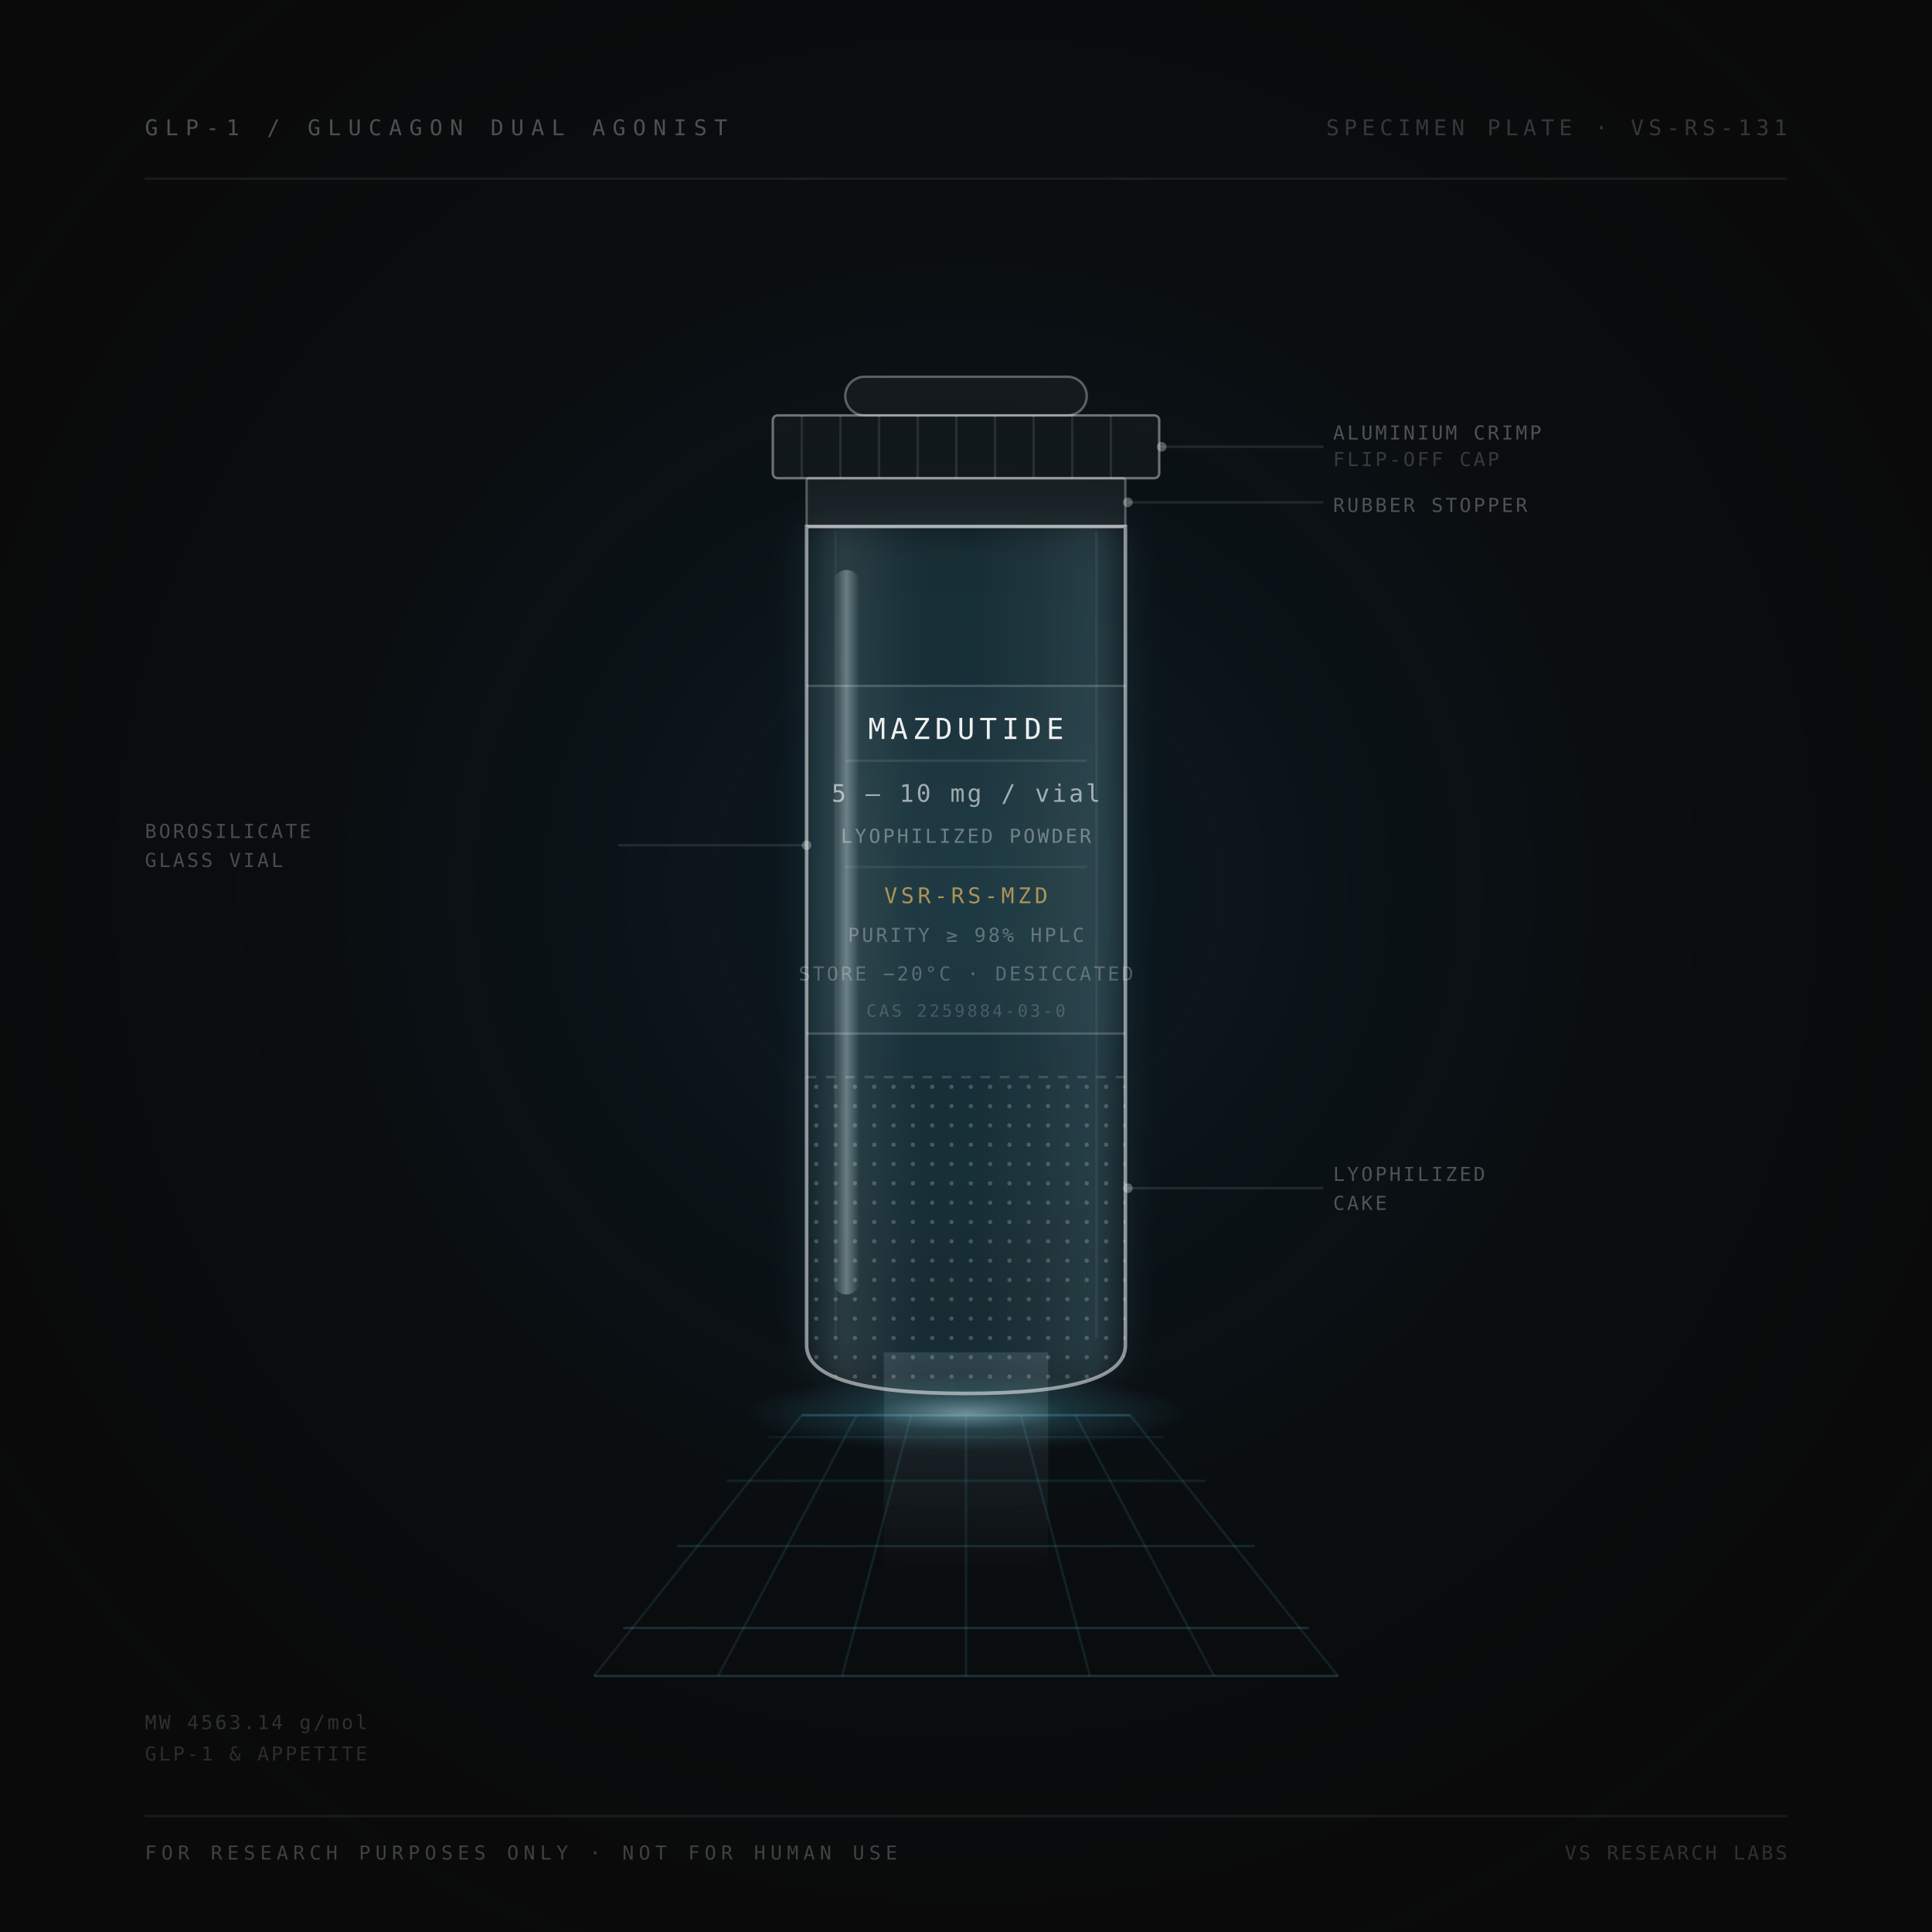
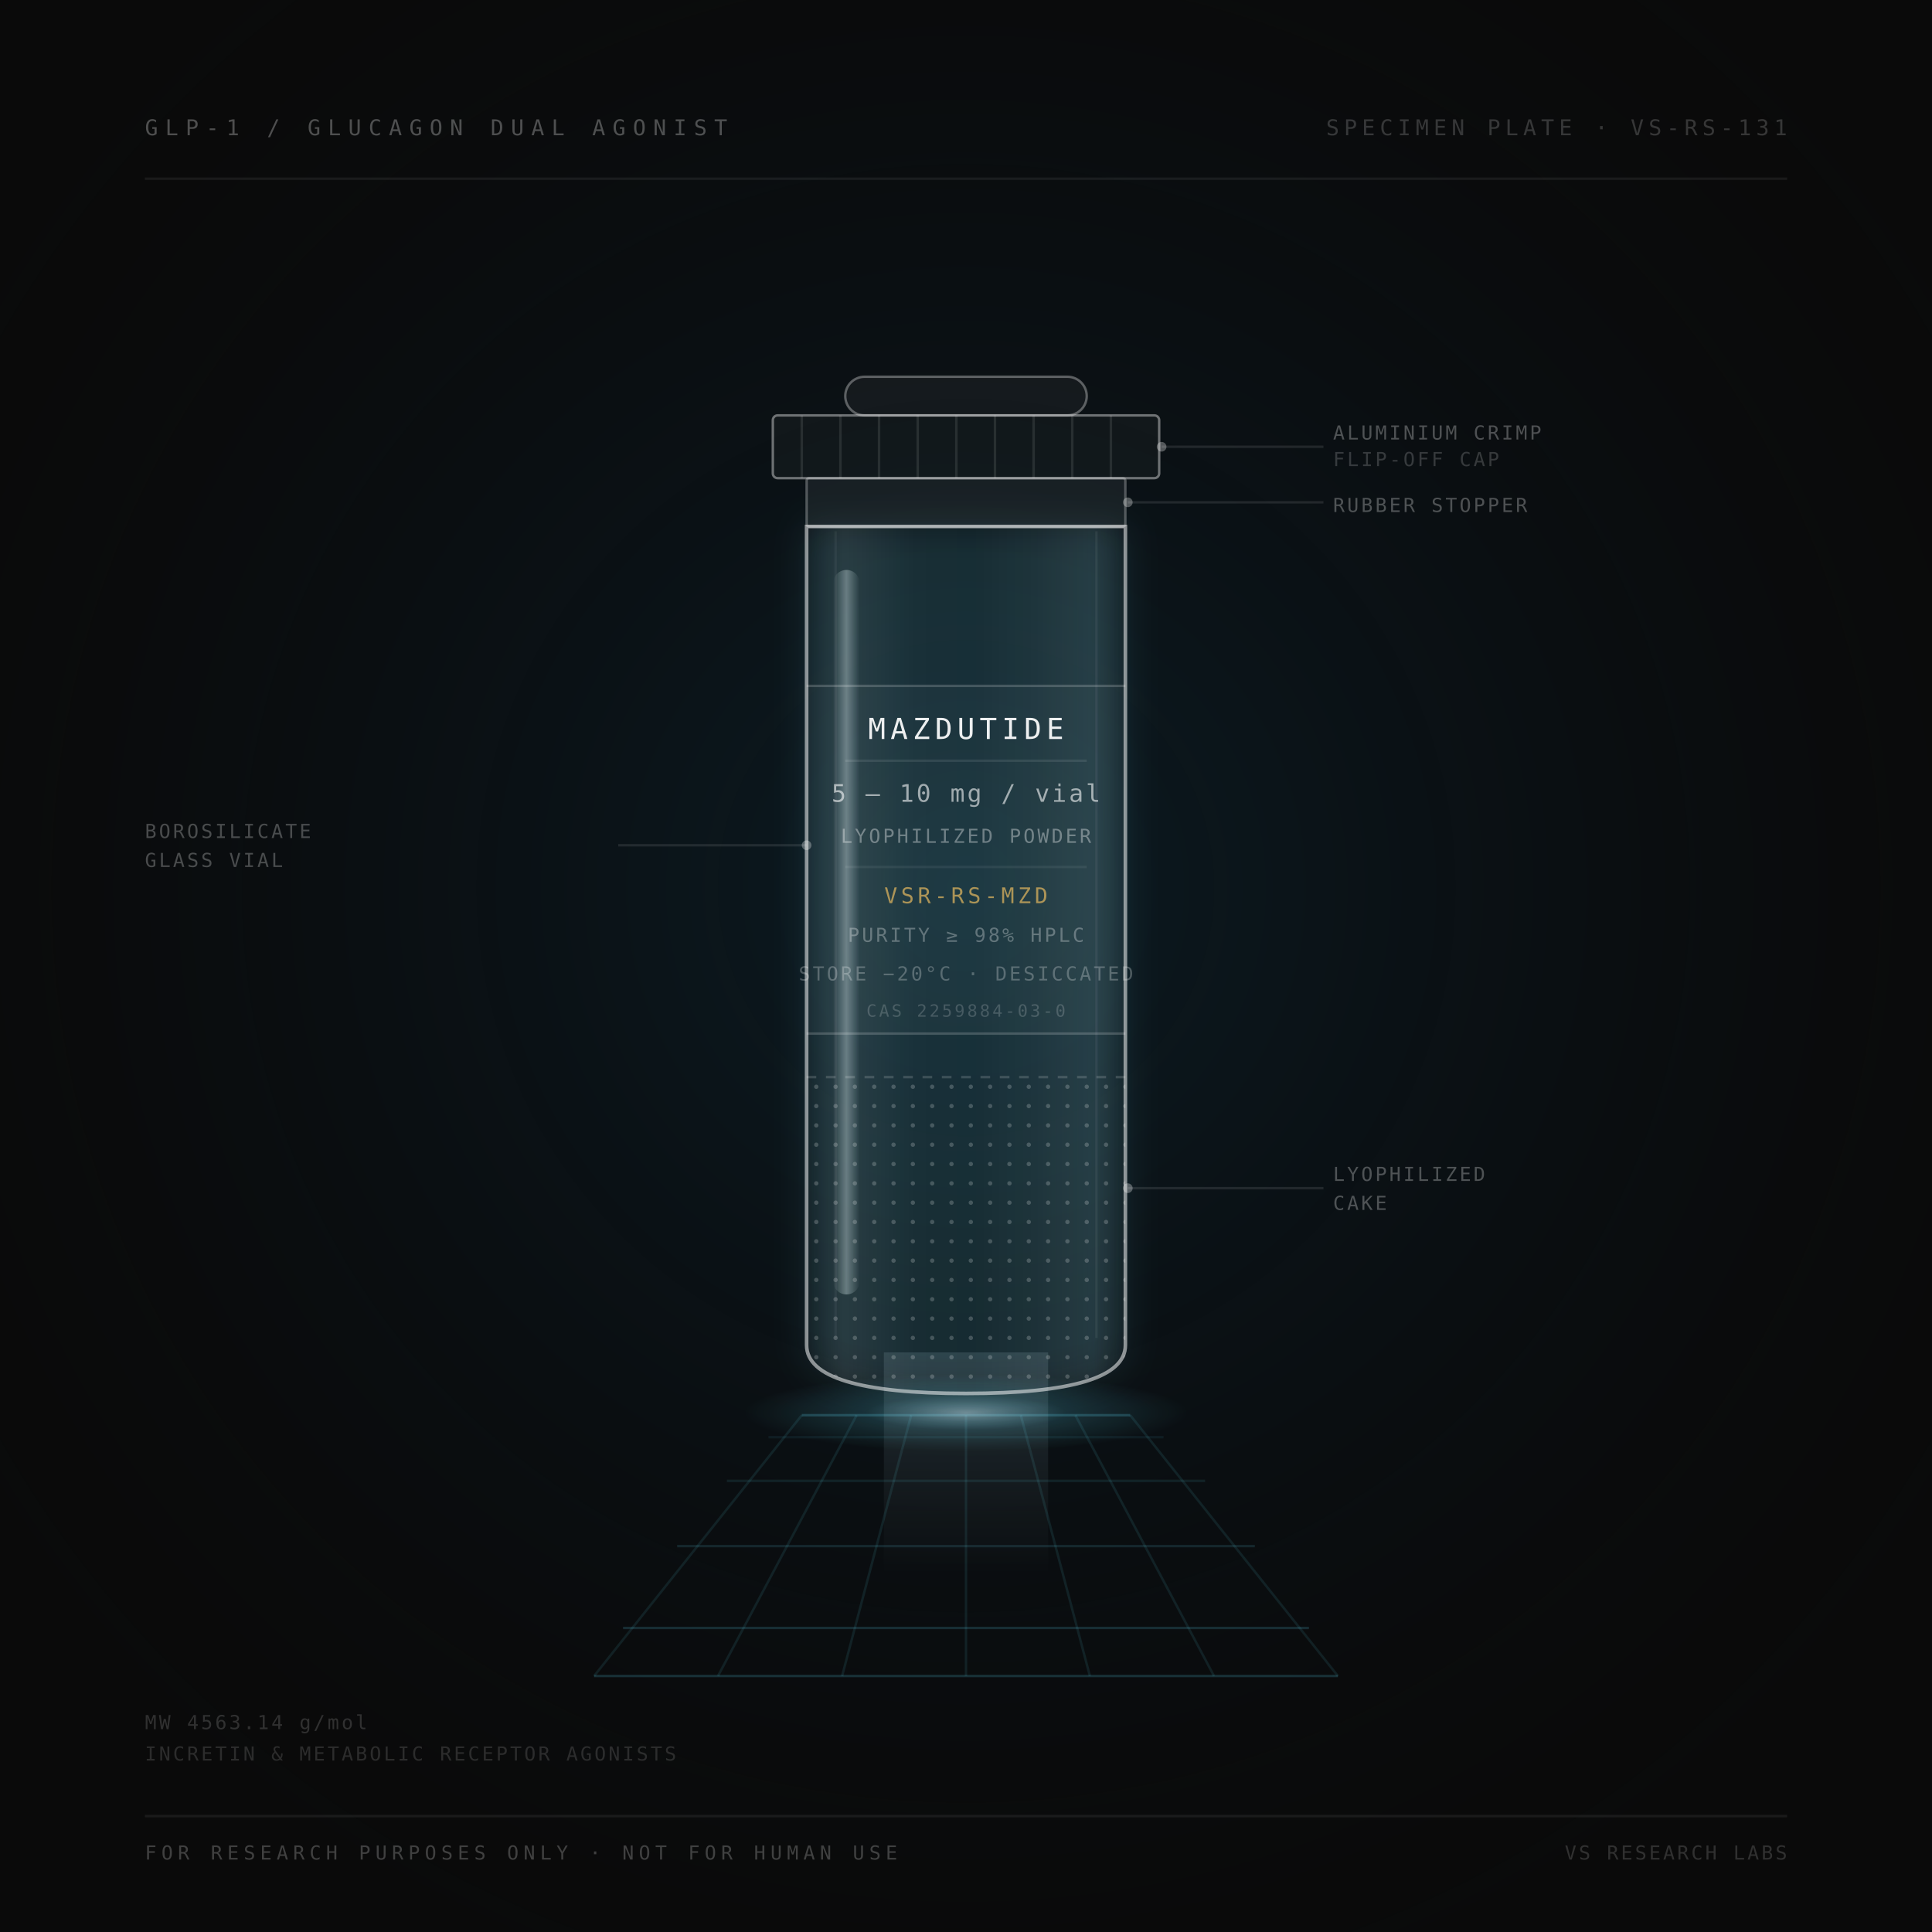
<svg xmlns="http://www.w3.org/2000/svg" viewBox="0 0 800 800">
  <defs>
    <pattern id="lyoDots" width="8" height="8" patternUnits="userSpaceOnUse">
      <circle cx="2" cy="2" r="0.9" fill="rgba(255,255,255,0.2)" />
    </pattern>
    <clipPath id="vialFill">
      <path d="M333 446 L333 557 Q333 576 400 576 Q467 576 467 557 L467 446 Z" />
    </clipPath>
    <radialGradient id="bgDepth" cx="0.5" cy="0.46" r="0.62">
      <stop offset="0" stop-color="#0e2a38" stop-opacity="0.55" />
      <stop offset="0.55" stop-color="#0a1822" stop-opacity="0.28" />
      <stop offset="1" stop-color="#0a0a0a" stop-opacity="0" />
    </radialGradient>
    <radialGradient id="floorPool" cx="0.5" cy="0.5" r="0.5">
      <stop offset="0" stop-color="#bfeffd" stop-opacity="0.5" />
      <stop offset="0.45" stop-color="#5EDDF6" stop-opacity="0.16" />
      <stop offset="1" stop-color="#5EDDF6" stop-opacity="0" />
    </radialGradient>
    <linearGradient id="glassBody" x1="0" y1="0" x2="1" y2="0">
      <stop offset="0" stop-color="#ffffff" stop-opacity="0.02" />
      <stop offset="0.12" stop-color="#ffffff" stop-opacity="0.085" />
      <stop offset="0.34" stop-color="#ffffff" stop-opacity="0.015" />
      <stop offset="0.52" stop-color="#ffffff" stop-opacity="0.008" />
      <stop offset="0.72" stop-color="#ffffff" stop-opacity="0.04" />
      <stop offset="0.9" stop-color="#cdeefb" stop-opacity="0.09" />
      <stop offset="1" stop-color="#ffffff" stop-opacity="0.02" />
    </linearGradient>
    <linearGradient id="spec" x1="0" y1="0" x2="1" y2="0">
      <stop offset="0" stop-color="#eafdff" stop-opacity="0" />
      <stop offset="0.5" stop-color="#eafdff" stop-opacity="0.55" />
      <stop offset="1" stop-color="#eafdff" stop-opacity="0" />
    </linearGradient>
    <linearGradient id="reflFade" x1="0" y1="0" x2="0" y2="1">
      <stop offset="0" stop-color="#cdeefb" stop-opacity="0.13" />
      <stop offset="1" stop-color="#cdeefb" stop-opacity="0" />
    </linearGradient>
    <filter id="vglow" x="-60%" y="-60%" width="220%" height="220%">
      <feGaussianBlur stdDeviation="7" />
    </filter>
  </defs>
  <rect width="800" height="800" fill="#0a0a0a" />
  <rect width="800" height="800" fill="url(#bgDepth)" />
  <line x1="60" y1="74" x2="740" y2="74" stroke="rgba(255,255,255,0.07)" stroke-width="1" />
  <text x="60" y="56" font-family="monospace" font-size="9" fill="rgba(255,255,255,0.28)" letter-spacing="3">GLP-1 / GLUCAGON DUAL AGONIST</text>
  <text x="740" y="56" font-family="monospace" font-size="9" fill="rgba(255,255,255,0.18)" letter-spacing="2" text-anchor="end">SPECIMEN PLATE · VS-RS-131</text>
  <g class="pad">
    <line x1="332" y1="586" x2="468" y2="586" stroke="#5EDDF6" stroke-opacity="0.22" stroke-width="1" />
    <line x1="332.0" y1="586" x2="246.0" y2="694" stroke="#5EDDF6" stroke-opacity="0.10" stroke-width="1" />
    <line x1="354.7" y1="586" x2="297.3" y2="694" stroke="#5EDDF6" stroke-opacity="0.10" stroke-width="1" />
    <line x1="377.3" y1="586" x2="348.7" y2="694" stroke="#5EDDF6" stroke-opacity="0.10" stroke-width="1" />
    <line x1="400.0" y1="586" x2="400.0" y2="694" stroke="#5EDDF6" stroke-opacity="0.10" stroke-width="1" />
    <line x1="422.7" y1="586" x2="451.3" y2="694" stroke="#5EDDF6" stroke-opacity="0.10" stroke-width="1" />
    <line x1="445.3" y1="586" x2="502.7" y2="694" stroke="#5EDDF6" stroke-opacity="0.10" stroke-width="1" />
    <line x1="468.0" y1="586" x2="554.0" y2="694" stroke="#5EDDF6" stroke-opacity="0.10" stroke-width="1" />
    <line x1="318.2" y1="595.1" x2="481.8" y2="595.1" stroke="#5EDDF6" stroke-opacity="0.071" stroke-width="1" />
    <line x1="301.0" y1="613.2" x2="499.0" y2="613.2" stroke="#5EDDF6" stroke-opacity="0.097" stroke-width="1" />
    <line x1="280.4" y1="640.2" x2="519.6" y2="640.2" stroke="#5EDDF6" stroke-opacity="0.128" stroke-width="1" />
    <line x1="258.0" y1="674.1" x2="542.0" y2="674.1" stroke="#5EDDF6" stroke-opacity="0.162" stroke-width="1" />
    <line x1="246.0" y1="694.0" x2="554.0" y2="694.0" stroke="#5EDDF6" stroke-opacity="0.180" stroke-width="1" />
  </g>
  <path d="M334 218 L334 557 Q334 577 400 577 Q466 577 466 557 L466 218 Z" fill="#5EDDF6" opacity="0.12" filter="url(#vglow)" />
  <ellipse cx="400" cy="585" rx="92" ry="16" fill="url(#floorPool)" />
  <rect x="366" y="560" width="68" height="92" fill="url(#reflFade)" />
  <rect x="350" y="156" width="100" height="16" rx="8" fill="rgba(255,255,255,0.04)" stroke="rgba(255,255,255,0.32)" stroke-width="1" />
  <rect x="320" y="172" width="160" height="26" rx="2" fill="rgba(255,255,255,0.03)" stroke="rgba(255,255,255,0.4)" stroke-width="1" />
  <line x1="332" y1="172" x2="332" y2="198" stroke="rgba(255,255,255,0.1)" stroke-width="1" />
  <line x1="348" y1="172" x2="348" y2="198" stroke="rgba(255,255,255,0.1)" stroke-width="1" />
  <line x1="364" y1="172" x2="364" y2="198" stroke="rgba(255,255,255,0.1)" stroke-width="1" />
  <line x1="380" y1="172" x2="380" y2="198" stroke="rgba(255,255,255,0.1)" stroke-width="1" />
  <line x1="396" y1="172" x2="396" y2="198" stroke="rgba(255,255,255,0.1)" stroke-width="1" />
  <line x1="412" y1="172" x2="412" y2="198" stroke="rgba(255,255,255,0.1)" stroke-width="1" />
  <line x1="428" y1="172" x2="428" y2="198" stroke="rgba(255,255,255,0.1)" stroke-width="1" />
  <line x1="444" y1="172" x2="444" y2="198" stroke="rgba(255,255,255,0.1)" stroke-width="1" />
  <line x1="460" y1="172" x2="460" y2="198" stroke="rgba(255,255,255,0.1)" stroke-width="1" />
  <rect x="334" y="198" width="132" height="20" rx="1" fill="rgba(255,255,255,0.06)" stroke="rgba(255,255,255,0.28)" stroke-width="1" />
  <path d="M334 218 L334 557 Q334 577 400 577 Q466 577 466 557 L466 218 Z" fill="url(#glassBody)" stroke="rgba(255,255,255,0.52)" stroke-width="1.5" />
  <rect x="345" y="236" width="11" height="300" rx="5.5" fill="url(#spec)" opacity="0.6" />
  <line x1="346" y1="220" x2="346" y2="554" stroke="rgba(255,255,255,0.05)" stroke-width="1" />
  <line x1="454" y1="220" x2="454" y2="554" stroke="rgba(255,255,255,0.06)" stroke-width="1" />
  <line x1="334" y1="446" x2="466" y2="446" stroke="rgba(255,255,255,0.16)" stroke-width="1" stroke-dasharray="4,4" />
  <rect x="334" y="447" width="132" height="128" fill="url(#lyoDots)" clip-path="url(#vialFill)" />
  <rect x="334" y="284" width="132" height="144" fill="rgba(255,255,255,0.025)" />
  <line x1="334" y1="284" x2="466" y2="284" stroke="rgba(255,255,255,0.18)" stroke-width="1" />
  <line x1="334" y1="428" x2="466" y2="428" stroke="rgba(255,255,255,0.18)" stroke-width="1" />
  <text x="400" y="306" font-family="monospace" font-size="12" font-weight="500" fill="rgba(255,255,255,0.92)" letter-spacing="2" text-anchor="middle">MAZDUTIDE</text>
  <line x1="350" y1="315" x2="450" y2="315" stroke="rgba(255,255,255,0.09)" stroke-width="1" />
  <text x="400" y="332" font-family="monospace" font-size="10" fill="rgba(255,255,255,0.58)" letter-spacing="1" text-anchor="middle">5 – 10 mg / vial</text>
  <text x="400" y="349" font-family="monospace" font-size="8" fill="rgba(255,255,255,0.36)" letter-spacing="1" text-anchor="middle">LYOPHILIZED POWDER</text>
  <line x1="350" y1="359" x2="450" y2="359" stroke="rgba(255,255,255,0.07)" stroke-width="1" />
  <text x="400" y="374" font-family="monospace" font-size="9" fill="#C4A35A" letter-spacing="1.5" text-anchor="middle" opacity="0.85">VSR-RS-MZD</text>
  <text x="400" y="390" font-family="monospace" font-size="8" fill="rgba(255,255,255,0.3)" letter-spacing="1" text-anchor="middle">PURITY ≥ 98% HPLC</text>
  <text x="400" y="406" font-family="monospace" font-size="8" fill="rgba(255,255,255,0.26)" letter-spacing="1" text-anchor="middle">STORE −20°C · DESICCATED</text>
  <text x="400" y="421" font-family="monospace" font-size="7" fill="rgba(255,255,255,0.18)" letter-spacing="1" text-anchor="middle">CAS 2259884-03-0</text>
  <line x1="481" y1="185" x2="548" y2="185" stroke="rgba(255,255,255,0.1)" stroke-width="1" />
  <circle cx="481" cy="185" r="2" fill="rgba(255,255,255,0.3)" />
  <text x="552" y="182" font-family="monospace" font-size="8" fill="rgba(255,255,255,0.28)" letter-spacing="1">ALUMINIUM CRIMP</text>
  <text x="552" y="193" font-family="monospace" font-size="8" fill="rgba(255,255,255,0.18)" letter-spacing="1">FLIP-OFF CAP</text>
  <line x1="467" y1="208" x2="548" y2="208" stroke="rgba(255,255,255,0.1)" stroke-width="1" />
  <circle cx="467" cy="208" r="2" fill="rgba(255,255,255,0.3)" />
  <text x="552" y="212" font-family="monospace" font-size="8" fill="rgba(255,255,255,0.28)" letter-spacing="1">RUBBER STOPPER</text>
  <line x1="467" y1="492" x2="548" y2="492" stroke="rgba(255,255,255,0.1)" stroke-width="1" />
  <circle cx="467" cy="492" r="2" fill="rgba(255,255,255,0.3)" />
  <text x="552" y="489" font-family="monospace" font-size="8" fill="rgba(255,255,255,0.28)" letter-spacing="1">LYOPHILIZED</text>
  <text x="552" y="501" font-family="monospace" font-size="8" fill="rgba(255,255,255,0.28)" letter-spacing="1">CAKE</text>
  <line x1="334" y1="350" x2="256" y2="350" stroke="rgba(255,255,255,0.1)" stroke-width="1" />
  <circle cx="334" cy="350" r="2" fill="rgba(255,255,255,0.3)" />
  <text x="60" y="347" font-family="monospace" font-size="8" fill="rgba(255,255,255,0.26)" letter-spacing="1">BOROSILICATE</text>
  <text x="60" y="359" font-family="monospace" font-size="8" fill="rgba(255,255,255,0.26)" letter-spacing="1">GLASS VIAL</text>
  <text x="60" y="716" font-family="monospace" font-size="8" fill="rgba(255,255,255,0.16)" letter-spacing="1">MW 4563.14 g/mol</text>
-   <text x="60" y="729" font-family="monospace" font-size="8" fill="rgba(255,255,255,0.14)" letter-spacing="1">GLP-1 &amp; APPETITE</text>
+   <text x="60" y="729" font-family="monospace" font-size="8" fill="rgba(255,255,255,0.14)" letter-spacing="1">INCRETIN &amp; METABOLIC RECEPTOR AGONISTS</text>
  <line x1="60" y1="752" x2="740" y2="752" stroke="rgba(255,255,255,0.07)" stroke-width="1" />
  <text x="60" y="770" font-family="monospace" font-size="8" fill="rgba(255,255,255,0.22)" letter-spacing="2">FOR RESEARCH PURPOSES ONLY · NOT FOR HUMAN USE</text>
  <text x="740" y="770" font-family="monospace" font-size="8" fill="rgba(255,255,255,0.16)" letter-spacing="1" text-anchor="end">VS RESEARCH LABS</text>
</svg>
